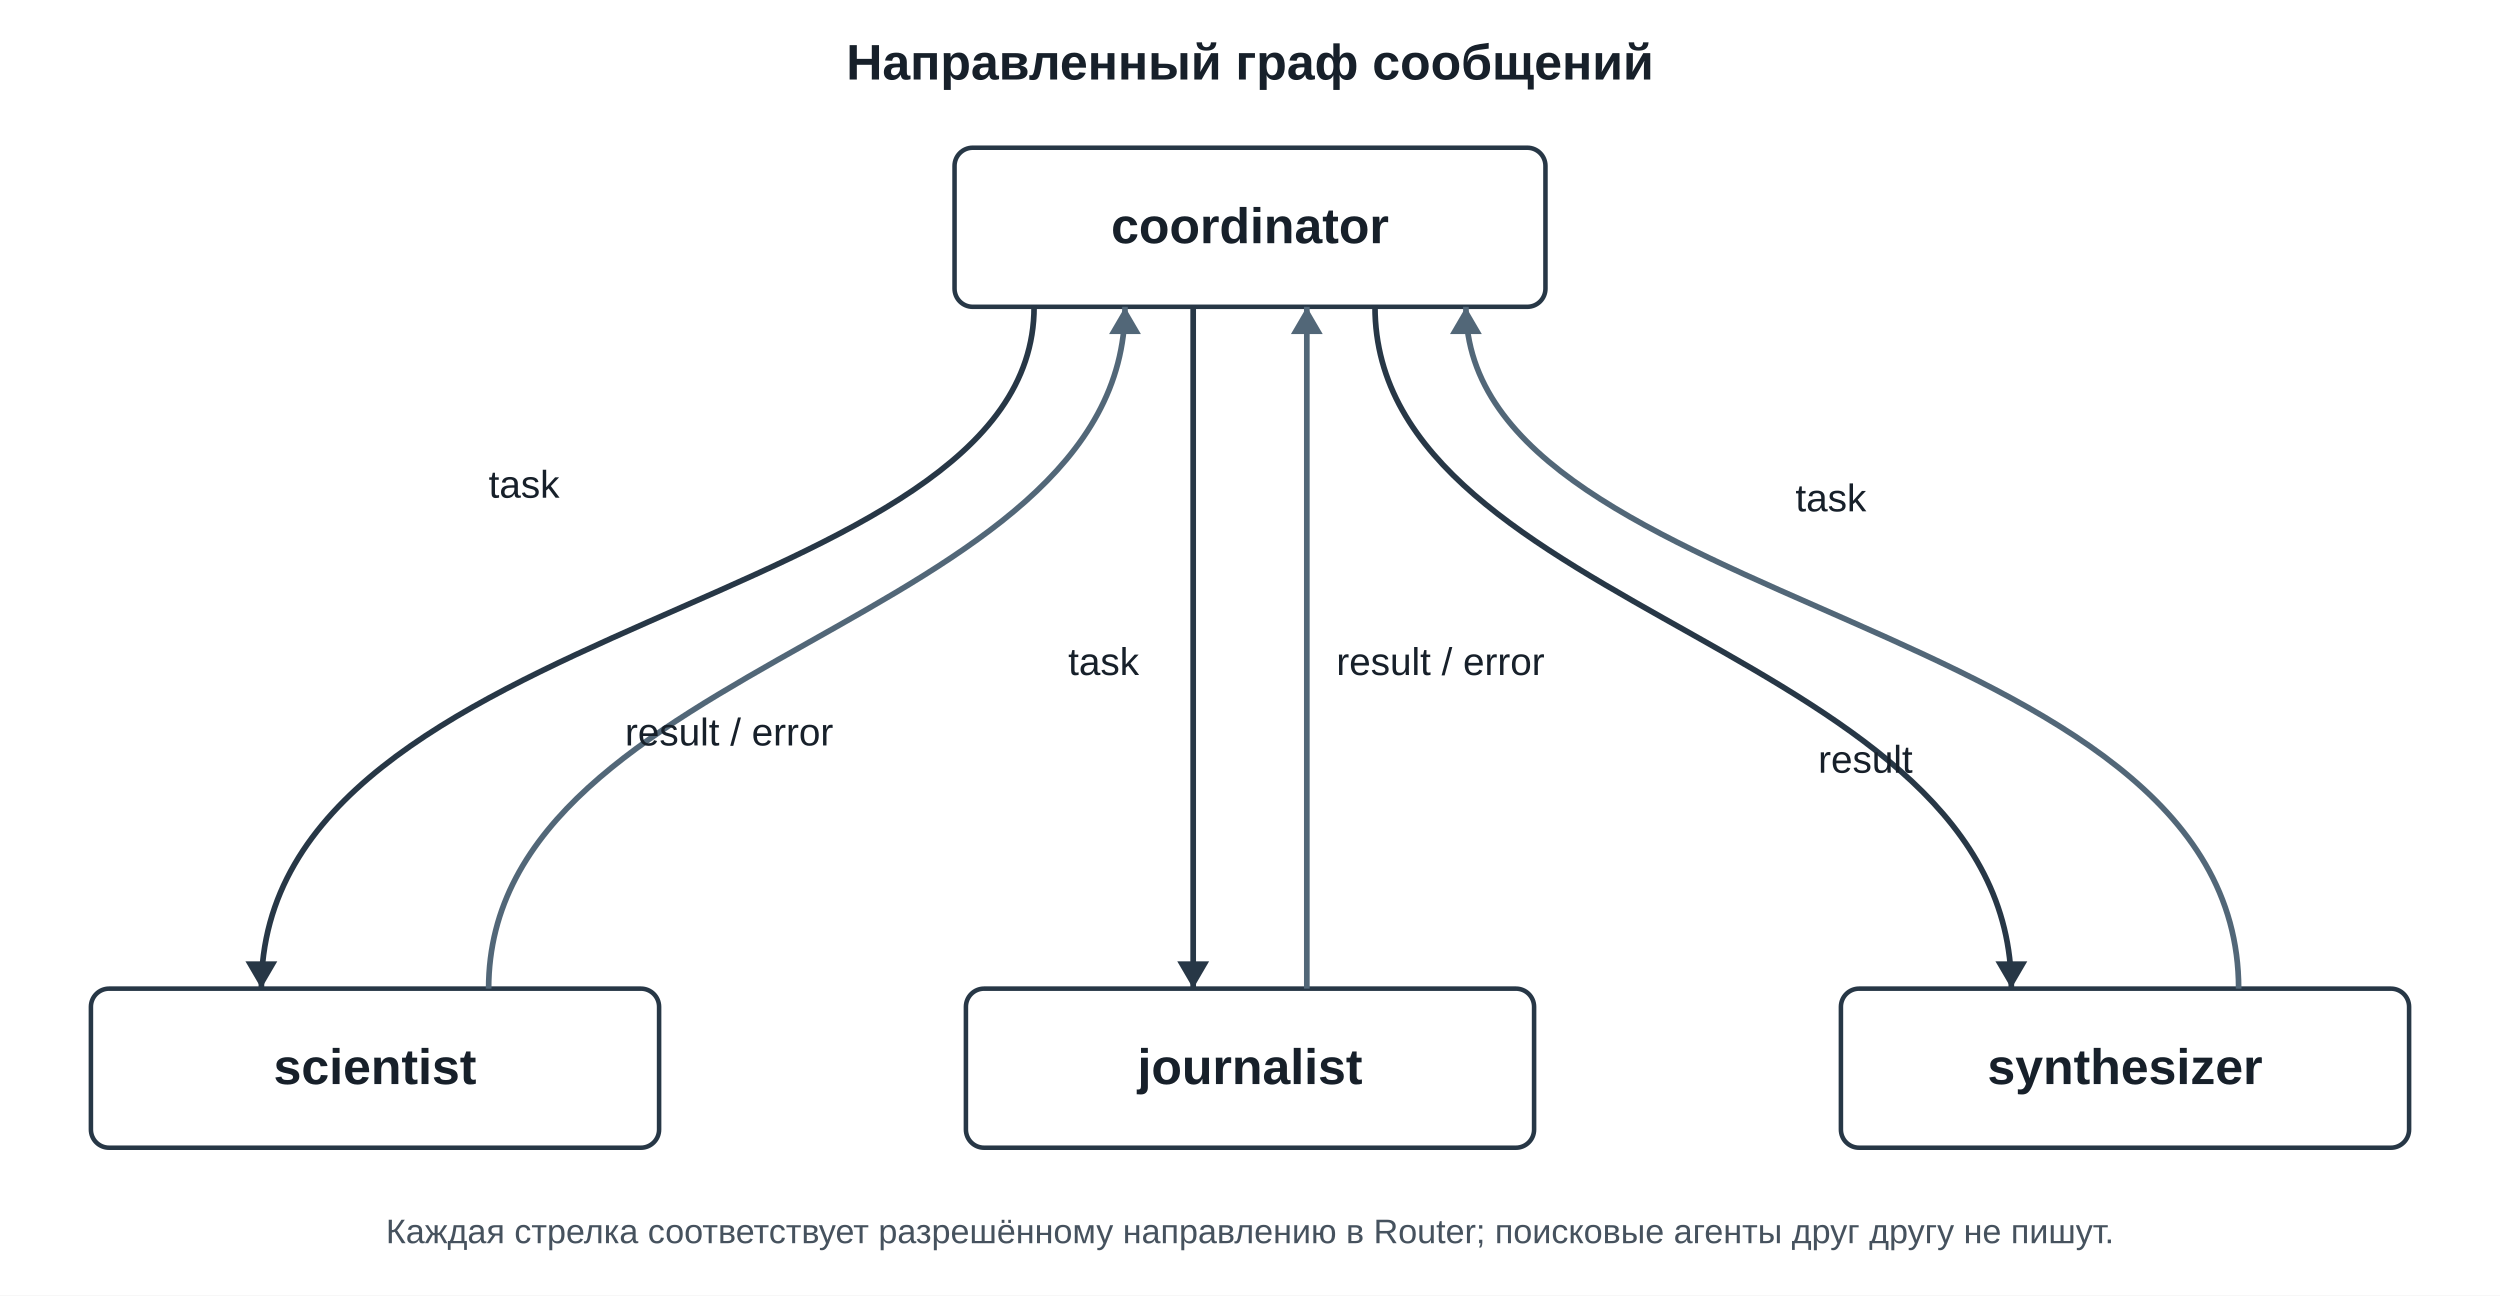
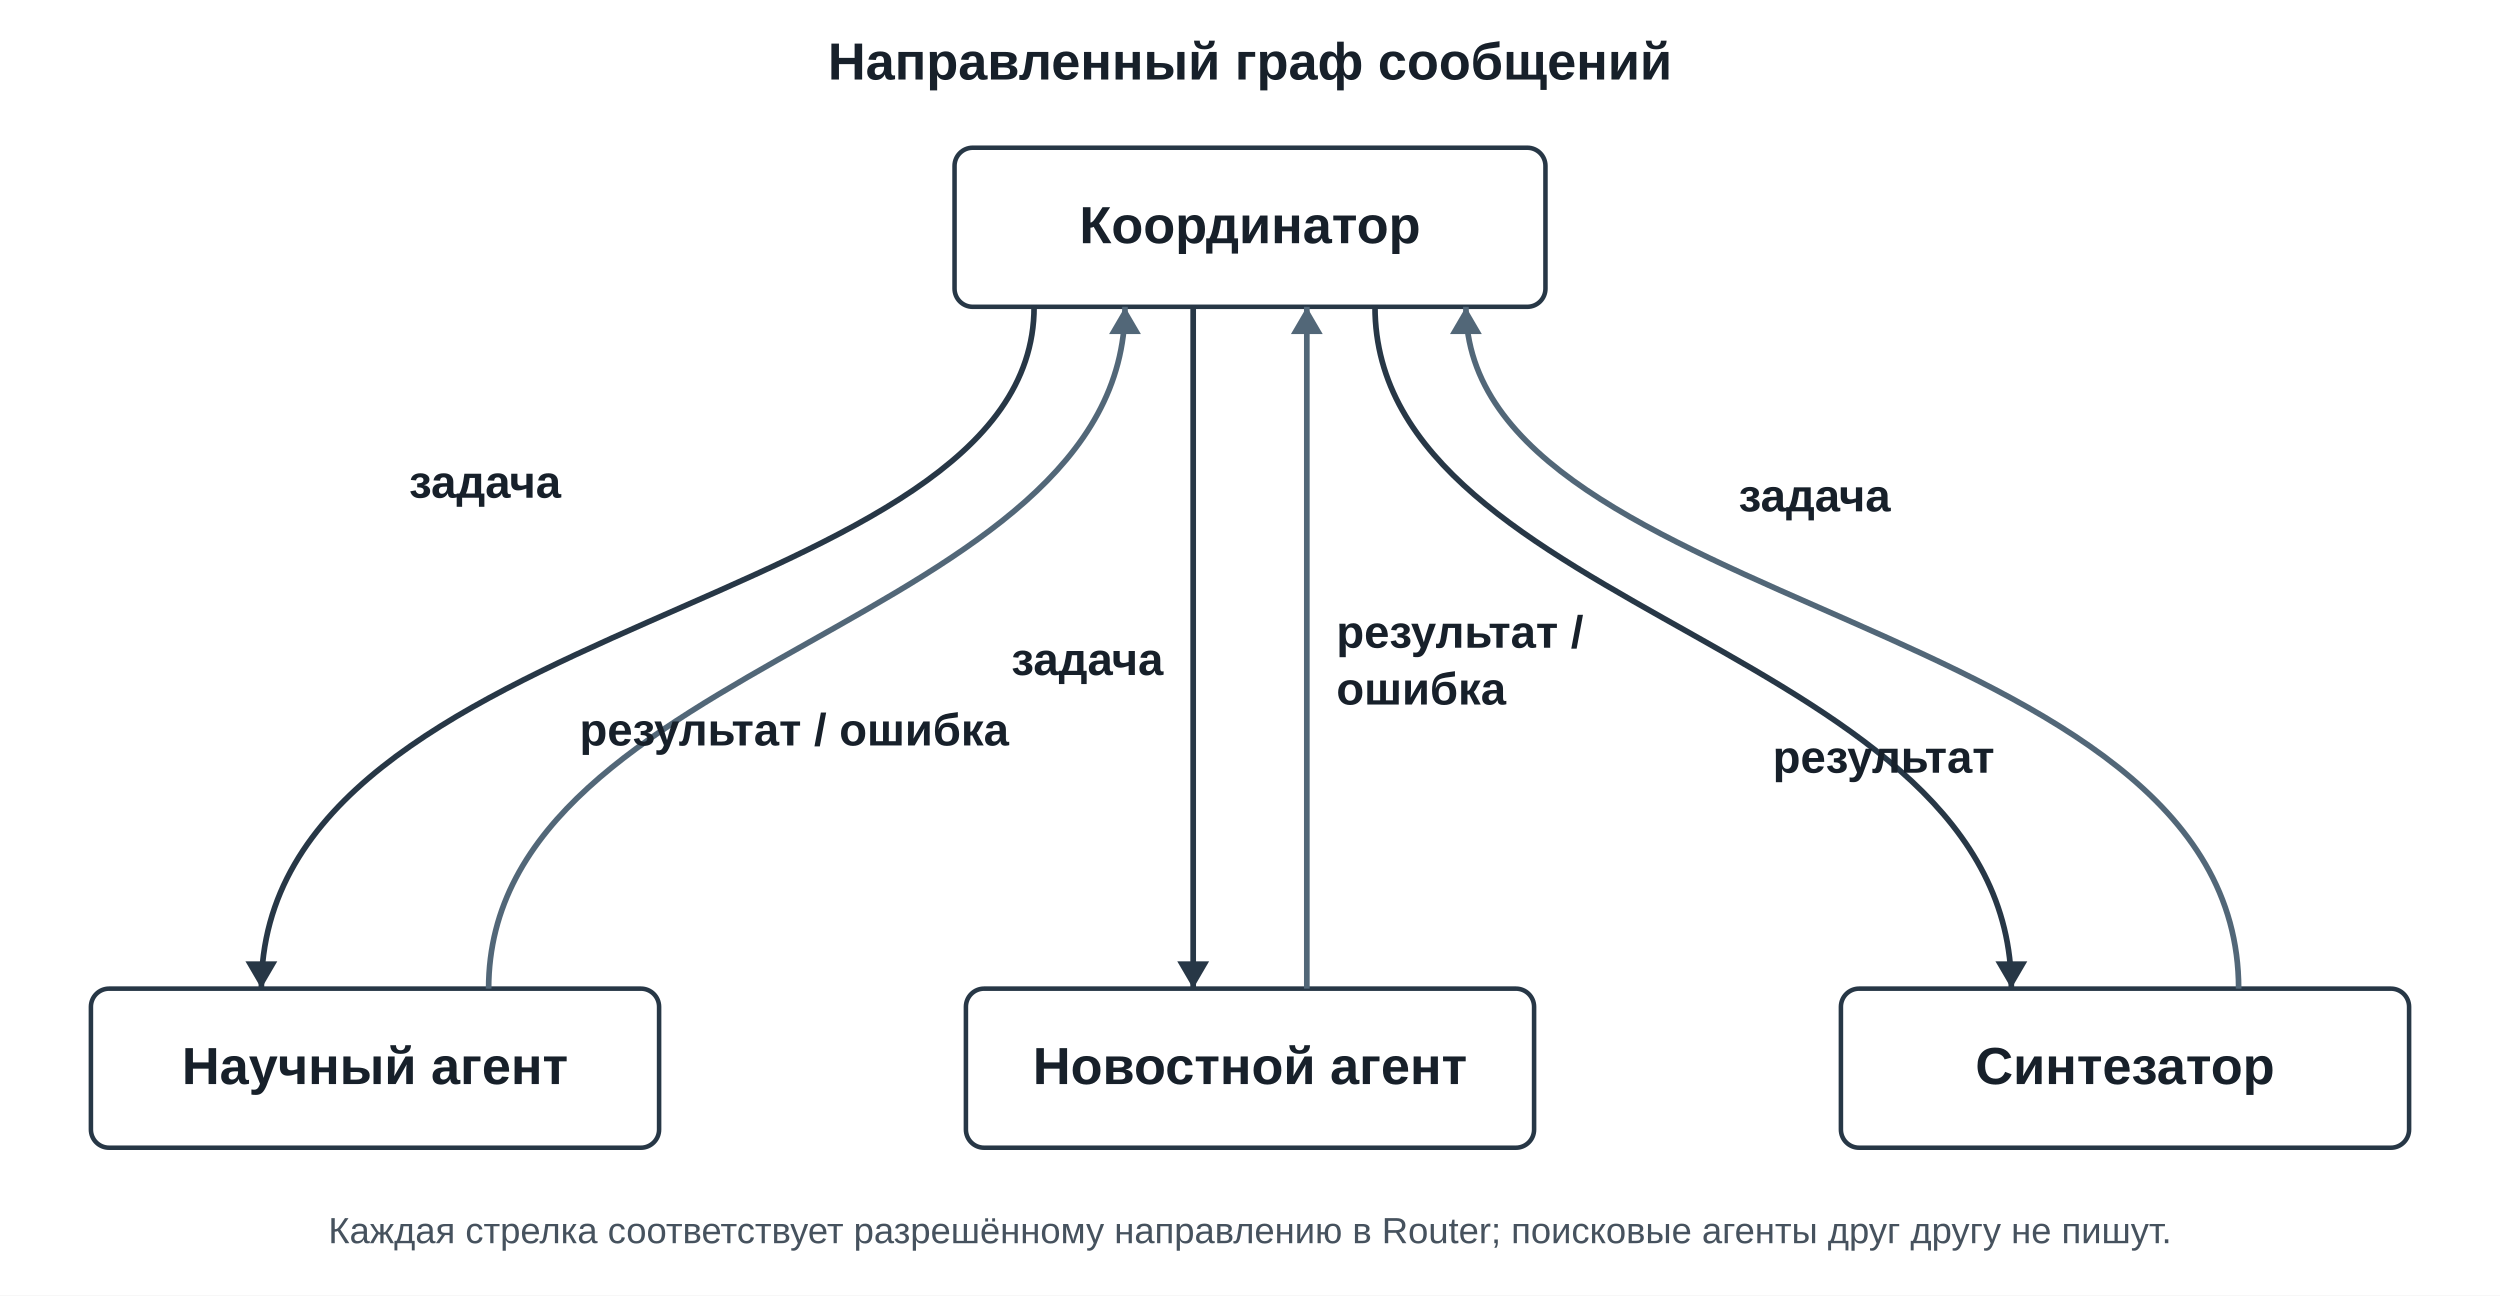
<svg xmlns="http://www.w3.org/2000/svg" width="1100" height="570" viewBox="0 0 1100 570">
  <defs>
    <style>
- text{font-family:Arial,DejaVu Sans,sans-serif;fill:#17202a}.heading{font-size:22px;font-weight:700}.label{font-size:17px}.small{font-size:15px;fill:#46525e}.box{fill:#fff;stroke:#273746;stroke-width:2}.task{fill:none;stroke:#273746;stroke-width:2.5}.reply{fill:none;stroke:#526778;stroke-width:2.5}
+ text{font-family:Arial,DejaVu Sans,sans-serif;fill:#17202a}.heading{font-size:23px;font-weight:700}.label{font-size:20px;font-weight:600}.small{font-size:16px;fill:#46525e}.box{fill:#fff;stroke:#273746;stroke-width:2}.task{fill:none;stroke:#273746;stroke-width:2.5}.reply{fill:none;stroke:#526778;stroke-width:2.5}
</style>
  </defs>
  <rect width="1100" height="570" fill="white" />
  <text x="550" y="35" text-anchor="middle" class="heading">Направленный граф сообщений</text>
  <rect x="420" y="65" width="260" height="70" rx="8" class="box" />
-   <text x="550" y="107" text-anchor="middle" class="heading">coordinator</text>
+   <text x="550" y="107" text-anchor="middle" class="heading">Координатор</text>
  <rect x="40" y="435" width="250" height="70" rx="8" class="box" />
-   <text x="165" y="477" text-anchor="middle" class="heading">scientist</text>
+   <text x="165" y="477" text-anchor="middle" class="heading">Научный агент</text>
  <rect x="425" y="435" width="250" height="70" rx="8" class="box" />
-   <text x="550" y="477" text-anchor="middle" class="heading">journalist</text>
+   <text x="550" y="477" text-anchor="middle" class="heading">Новостной агент</text>
  <rect x="810" y="435" width="250" height="70" rx="8" class="box" />
-   <text x="935" y="477" text-anchor="middle" class="heading">synthesizer</text>
+   <text x="935" y="477" text-anchor="middle" class="heading">Синтезатор</text>
  <path d="M455 135 C455 270 115 270 115 435" class="task" />
  <path d="M215 435 C215 290 495 275 495 135" class="reply" />
-   <text x="215" y="219" class="label">task</text>
-   <text x="275" y="328" class="label">result / error</text>
+   <text x="180" y="219" class="label">задача</text>
+   <text x="255" y="328" class="label">результат / ошибка</text>
  <path d="M525 135 V435" class="task" />
  <path d="M575 435 V135" class="reply" />
-   <text x="470" y="297" class="label">task</text>
-   <text x="588" y="297" class="label">result / error</text>
+   <text x="445" y="297" class="label">задача</text>
+   <text x="588" y="285" class="label">результат /</text>
+   <text x="588" y="310" class="label">ошибка</text>
  <path d="M605 135 C605 270 885 285 885 435" class="task" />
  <path d="M985 435 C985 270 645 270 645 135" class="reply" />
  <path d="M108 423 L122 423 L115 435 Z M518 423 L532 423 L525 435 Z M878 423 L892 423 L885 435 Z" fill="#273746" />
  <path d="M488 147 L502 147 L495 135 Z M568 147 L582 147 L575 135 Z M638 147 L652 147 L645 135 Z" fill="#526778" />
-   <text x="790" y="225" class="label">task</text>
-   <text x="800" y="340" class="label">result</text>
+   <text x="765" y="225" class="label">задача</text>
+   <text x="780" y="340" class="label">результат</text>
  <text x="550" y="547" text-anchor="middle" class="small">Каждая стрелка соответствует разрешённому направлению в Router; поисковые агенты друг другу не пишут.</text>
</svg>
